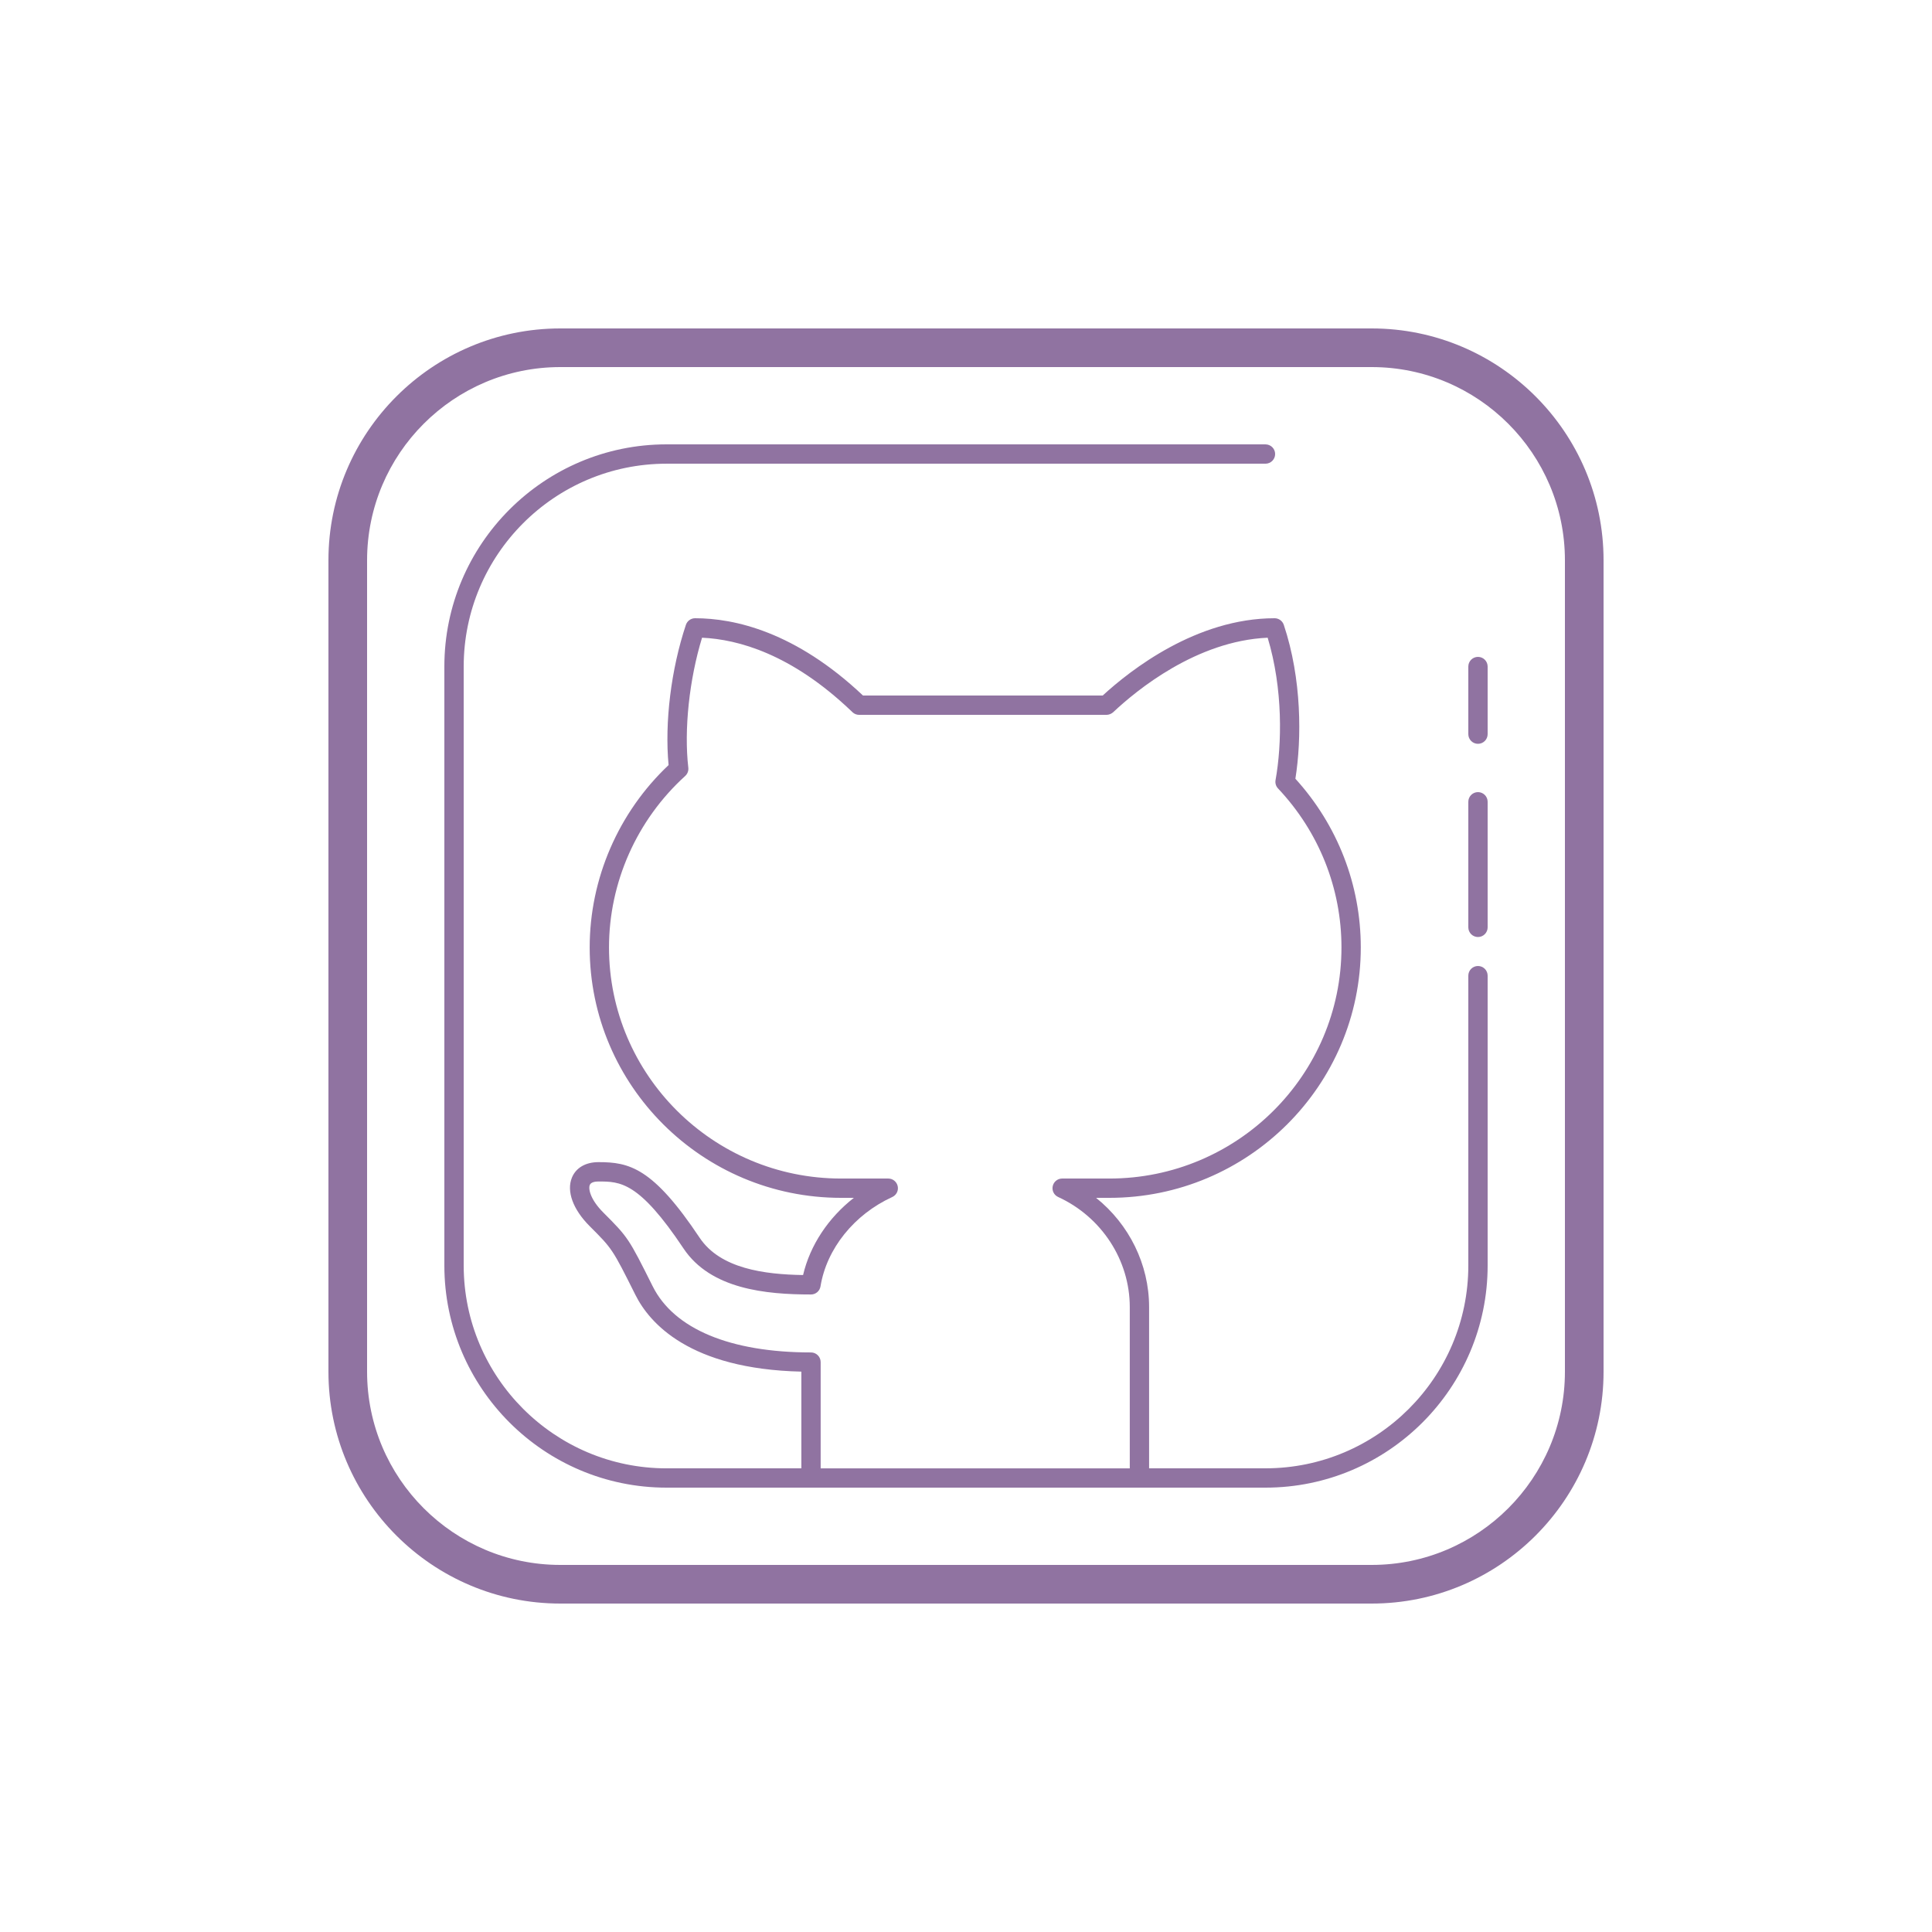
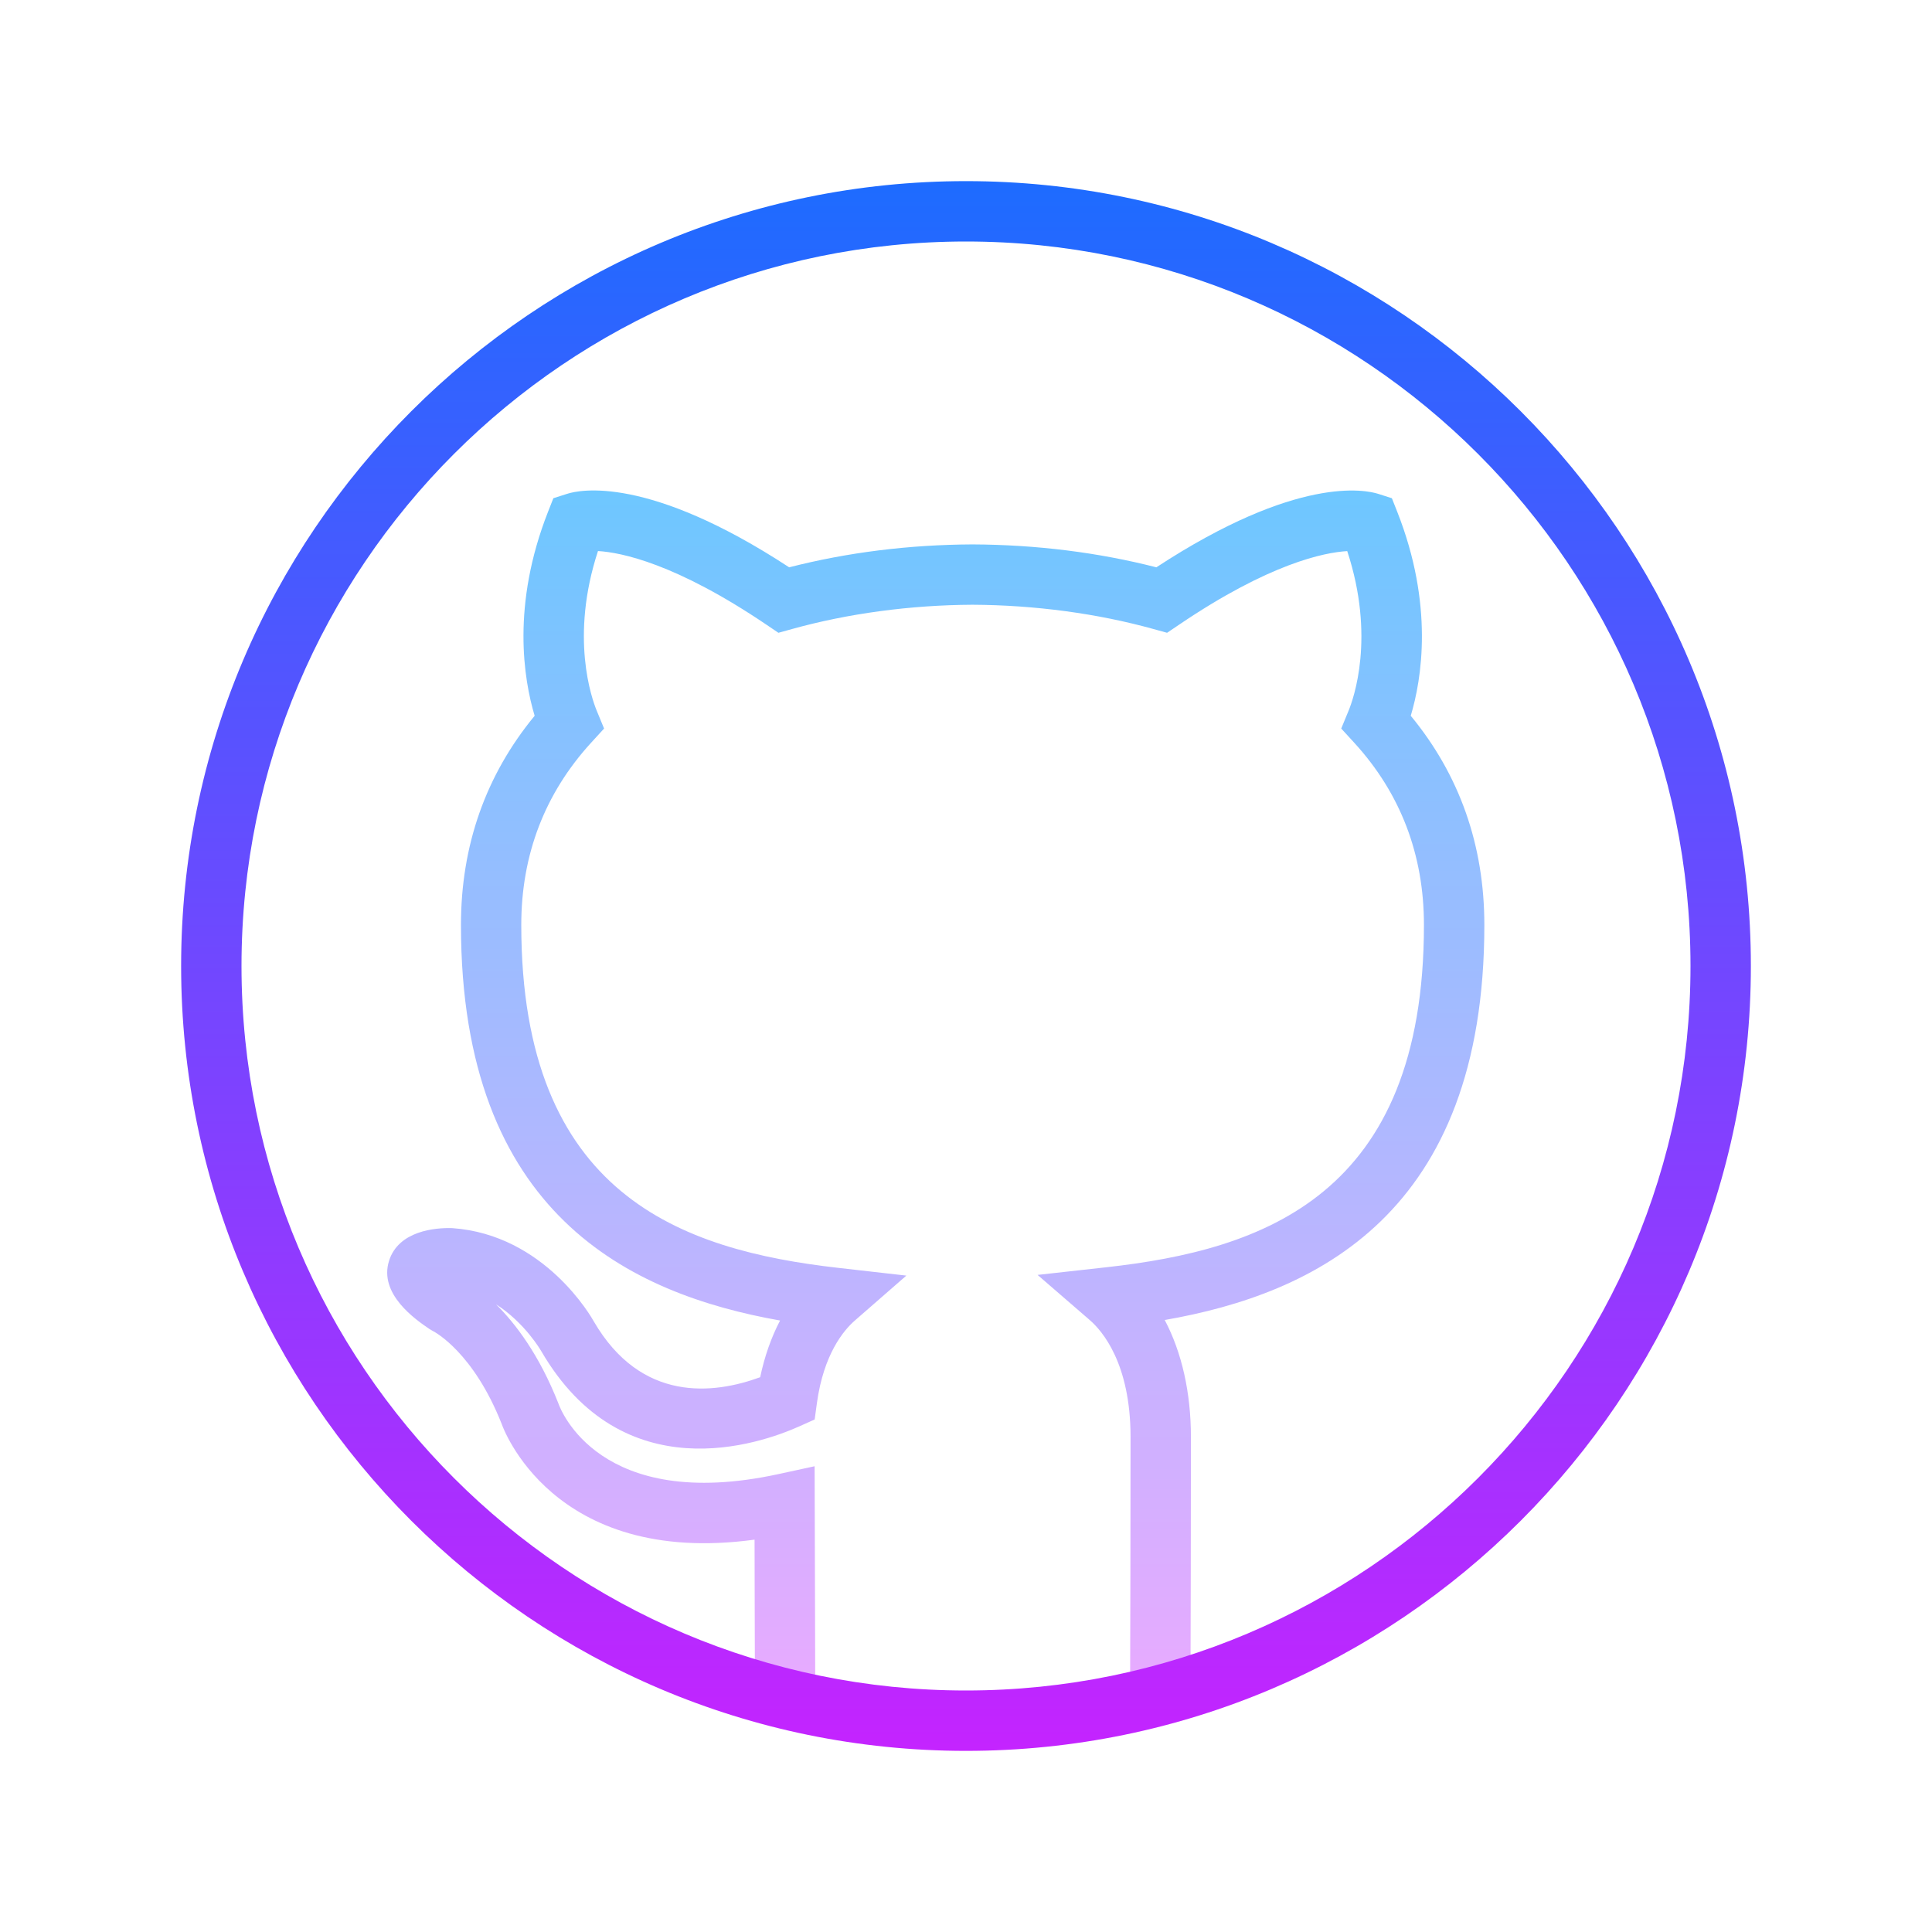
- <svg xmlns="http://www.w3.org/2000/svg" class="icon icon-tabler icon-tabler-brand-github" x="0px" y="0px" width="100" height="100" viewBox="0,0,256,256">
-   <g fill="#9073a1" fill-rule="nonzero" stroke="none" stroke-width="1" stroke-linecap="butt" stroke-linejoin="miter" stroke-miterlimit="10" stroke-dasharray="" stroke-dashoffset="0" font-family="none" font-weight="none" font-size="none" text-anchor="none" style="mix-blend-mode: normal">
-     <g transform="scale(2.56,2.56)">
-       <path d="M29,17c-6.617,0 -12,5.383 -12,12v42c0,6.617 5.383,12 12,12h42c6.617,0 12,-5.383 12,-12v-42c0,-6.617 -5.383,-12 -12,-12zM29,19h42c5.514,0 10,4.486 10,10v42c0,5.514 -4.486,10 -10,10h-42c-5.514,0 -10,-4.486 -10,-10v-42c0,-5.514 4.486,-10 10,-10zM34.5,23c-6.341,0 -11.5,5.159 -11.5,11.5v31c0,6.341 5.159,11.5 11.5,11.5h7.477h17h6.523c6.341,0 11.5,-5.159 11.5,-11.5v-15c0,-0.276 -0.224,-0.5 -0.5,-0.5c-0.276,0 -0.5,0.224 -0.5,0.5v15c0,5.79 -4.71,10.5 -10.5,10.5h-6.023v-8.346c0,-2.213 -1.037,-4.286 -2.744,-5.654h0.693c7.173,0 13.008,-5.814 13.008,-12.961c0,-3.237 -1.2,-6.328 -3.385,-8.732c0.33,-2.064 0.335,-5.163 -0.6,-7.965c-0.069,-0.204 -0.26,-0.342 -0.475,-0.342c-4.051,0 -7.471,2.689 -8.898,4h-12.408c-3.5,-3.304 -6.655,-4 -8.691,-4c-0.215,0 -0.406,0.138 -0.475,0.342c-0.768,2.301 -1.105,5.055 -0.896,7.258c-2.599,2.454 -4.084,5.879 -4.084,9.441c0,7.146 5.834,12.959 13.006,12.959h0.668c-1.321,1.032 -2.267,2.451 -2.629,3.996c-1.997,-0.032 -4.286,-0.328 -5.355,-1.932c-2.425,-3.64 -3.648,-3.912 -5.236,-3.912c-0.663,0 -1.162,0.29 -1.371,0.795c-0.294,0.708 0.049,1.651 0.918,2.52c1.172,1.173 1.173,1.172 2.367,3.559c0.722,1.444 2.791,3.838 8.588,3.969v5.006h-6.977c-5.79,0 -10.5,-4.71 -10.5,-10.5v-31c0,-5.79 4.71,-10.5 10.5,-10.5h31c0.276,0 0.5,-0.224 0.5,-0.5c0,-0.276 -0.224,-0.5 -0.5,-0.5zM36.338,33.008c1.868,0.084 4.619,0.843 7.697,3.77l0.092,0.088c0.093,0.087 0.215,0.135 0.342,0.135h12.805c0.127,0 0.261,-0.058 0.354,-0.145c1.192,-1.123 4.304,-3.686 7.986,-3.848c0.799,2.645 0.741,5.517 0.408,7.371c-0.028,0.157 0.02,0.317 0.129,0.432c2.116,2.242 3.283,5.165 3.283,8.229c0,6.595 -5.387,11.961 -12.008,11.961h-2.449c-0.235,0 -0.438,0.164 -0.488,0.393c-0.051,0.229 0.065,0.463 0.279,0.561c2.252,1.033 3.709,3.27 3.709,5.701v8.346h-16v-5.5c0,-0.276 -0.224,-0.5 -0.5,-0.5c-4.181,0 -7.091,-1.216 -8.193,-3.422c-1.243,-2.485 -1.268,-2.531 -2.555,-3.818c-0.671,-0.672 -0.787,-1.224 -0.701,-1.43c0.063,-0.155 0.307,-0.178 0.447,-0.178c1.123,0 2.093,-0 4.404,3.467c1.407,2.109 4.265,2.381 6.598,2.381c0.245,0 0.453,-0.178 0.492,-0.42c0.318,-1.949 1.741,-3.721 3.715,-4.625c0.214,-0.098 0.332,-0.332 0.281,-0.561c-0.05,-0.23 -0.253,-0.395 -0.488,-0.395h-2.447c-6.62,0 -12.008,-5.366 -12.008,-11.961c0,-3.365 1.437,-6.6 3.943,-8.875c0.119,-0.109 0.181,-0.268 0.162,-0.428c-0.229,-1.967 0.049,-4.567 0.711,-6.729zM76.5,34c-0.276,0 -0.5,0.224 -0.5,0.5v3.5c0,0.276 0.224,0.5 0.5,0.5c0.276,0 0.5,-0.224 0.5,-0.5v-3.5c0,-0.276 -0.224,-0.5 -0.5,-0.5zM76.5,41c-0.276,0 -0.5,0.224 -0.5,0.5v6.5c0,0.276 0.224,0.5 0.5,0.5c0.276,0 0.5,-0.224 0.5,-0.5v-6.5c0,-0.276 -0.224,-0.5 -0.5,-0.5z" />
-     </g>
-   </g>
+ <svg xmlns="http://www.w3.org/2000/svg" class="icon icon-tabler icon-tabler-brand-github" x="0px" y="0px" width="100" height="100" viewBox="0 0 64 64">
+   <linearGradient id="KpzH_ttTMIjq8dhx1zD2pa_52539_gr1" x1="30.999" x2="30.999" y1="16" y2="55.342" gradientUnits="userSpaceOnUse" spreadMethod="reflect">
+     <stop offset="0" stop-color="#6dc7ff" />
+     <stop offset="1" stop-color="#e6abff" />
+   </linearGradient>
+   <path fill="url(#KpzH_ttTMIjq8dhx1zD2pa_52539_gr1)" d="M25.008,56.007c-0.003-0.368-0.006-1.962-0.009-3.454l-0.003-1.55 c-6.729,0.915-8.358-3.78-8.376-3.83c-0.934-2.368-2.211-3.045-2.266-3.073l-0.124-0.072c-0.463-0.316-1.691-1.157-1.342-2.263 c0.315-0.997,1.536-1.1,2.091-1.082c3.074,0.215,4.63,2.978,4.694,3.095c1.569,2.689,3.964,2.411,5.509,1.844 c0.144-0.688,0.367-1.32,0.659-1.878C20.885,42.865,15.27,40.229,15.27,30.64c0-2.633,0.82-4.96,2.441-6.929 c-0.362-1.206-0.774-3.666,0.446-6.765l0.174-0.442l0.452-0.144c0.416-0.137,2.688-0.624,7.359,2.433 c1.928-0.494,3.969-0.749,6.074-0.759c2.115,0.01,4.158,0.265,6.09,0.759c4.667-3.058,6.934-2.565,7.351-2.433l0.451,0.145 l0.174,0.44c1.225,3.098,0.813,5.559,0.451,6.766c1.618,1.963,2.438,4.291,2.438,6.929c0,9.591-5.621,12.219-10.588,13.087 c0.563,1.065,0.868,2.402,0.868,3.878c0,1.683-0.007,7.204-0.015,8.402l-2-0.014c0.008-1.196,0.015-6.708,0.015-8.389 c0-2.442-0.943-3.522-1.35-3.874l-1.73-1.497l2.274-0.253c5.205-0.578,10.525-2.379,10.525-11.341c0-2.33-0.777-4.361-2.31-6.036 l-0.43-0.469l0.242-0.587c0.166-0.401,0.894-2.442-0.043-5.291c-0.758,0.045-2.568,0.402-5.584,2.447l-0.384,0.259l-0.445-0.123 c-1.863-0.518-3.938-0.796-6.001-0.806c-2.052,0.01-4.124,0.288-5.984,0.806l-0.445,0.123l-0.383-0.259 c-3.019-2.044-4.833-2.404-5.594-2.449c-0.935,2.851-0.206,4.892-0.04,5.293l0.242,0.587l-0.429,0.469 c-1.536,1.681-2.314,3.712-2.314,6.036c0,8.958,5.31,10.77,10.504,11.361l2.252,0.256l-1.708,1.49 c-0.372,0.325-1.03,1.112-1.254,2.727l-0.075,0.549l-0.506,0.227c-1.321,0.592-5.839,2.162-8.548-2.485 c-0.015-0.025-0.544-0.945-1.502-1.557c0.646,0.639,1.433,1.673,2.068,3.287c0.066,0.19,1.357,3.622,7.28,2.339l1.206-0.262 l0.012,3.978c0.003,1.487,0.006,3.076,0.009,3.444L25.008,56.007z" />
+   <linearGradient id="KpzH_ttTMIjq8dhx1zD2pb_52539_gr2" x1="32" x2="32" y1="5" y2="59.167" gradientUnits="userSpaceOnUse" spreadMethod="reflect">
+     <stop offset="0" stop-color="#1a6dff" />
+     <stop offset="1" stop-color="#c822ff" />
+   </linearGradient>
+   <path fill="url(#KpzH_ttTMIjq8dhx1zD2pb_52539_gr2)" d="M32,58C17.663,58,6,46.337,6,32S17.663,6,32,6s26,11.663,26,26S46.337,58,32,58z M32,8 C18.767,8,8,18.767,8,32s10.767,24,24,24s24-10.767,24-24S45.233,8,32,8z" />
</svg>
